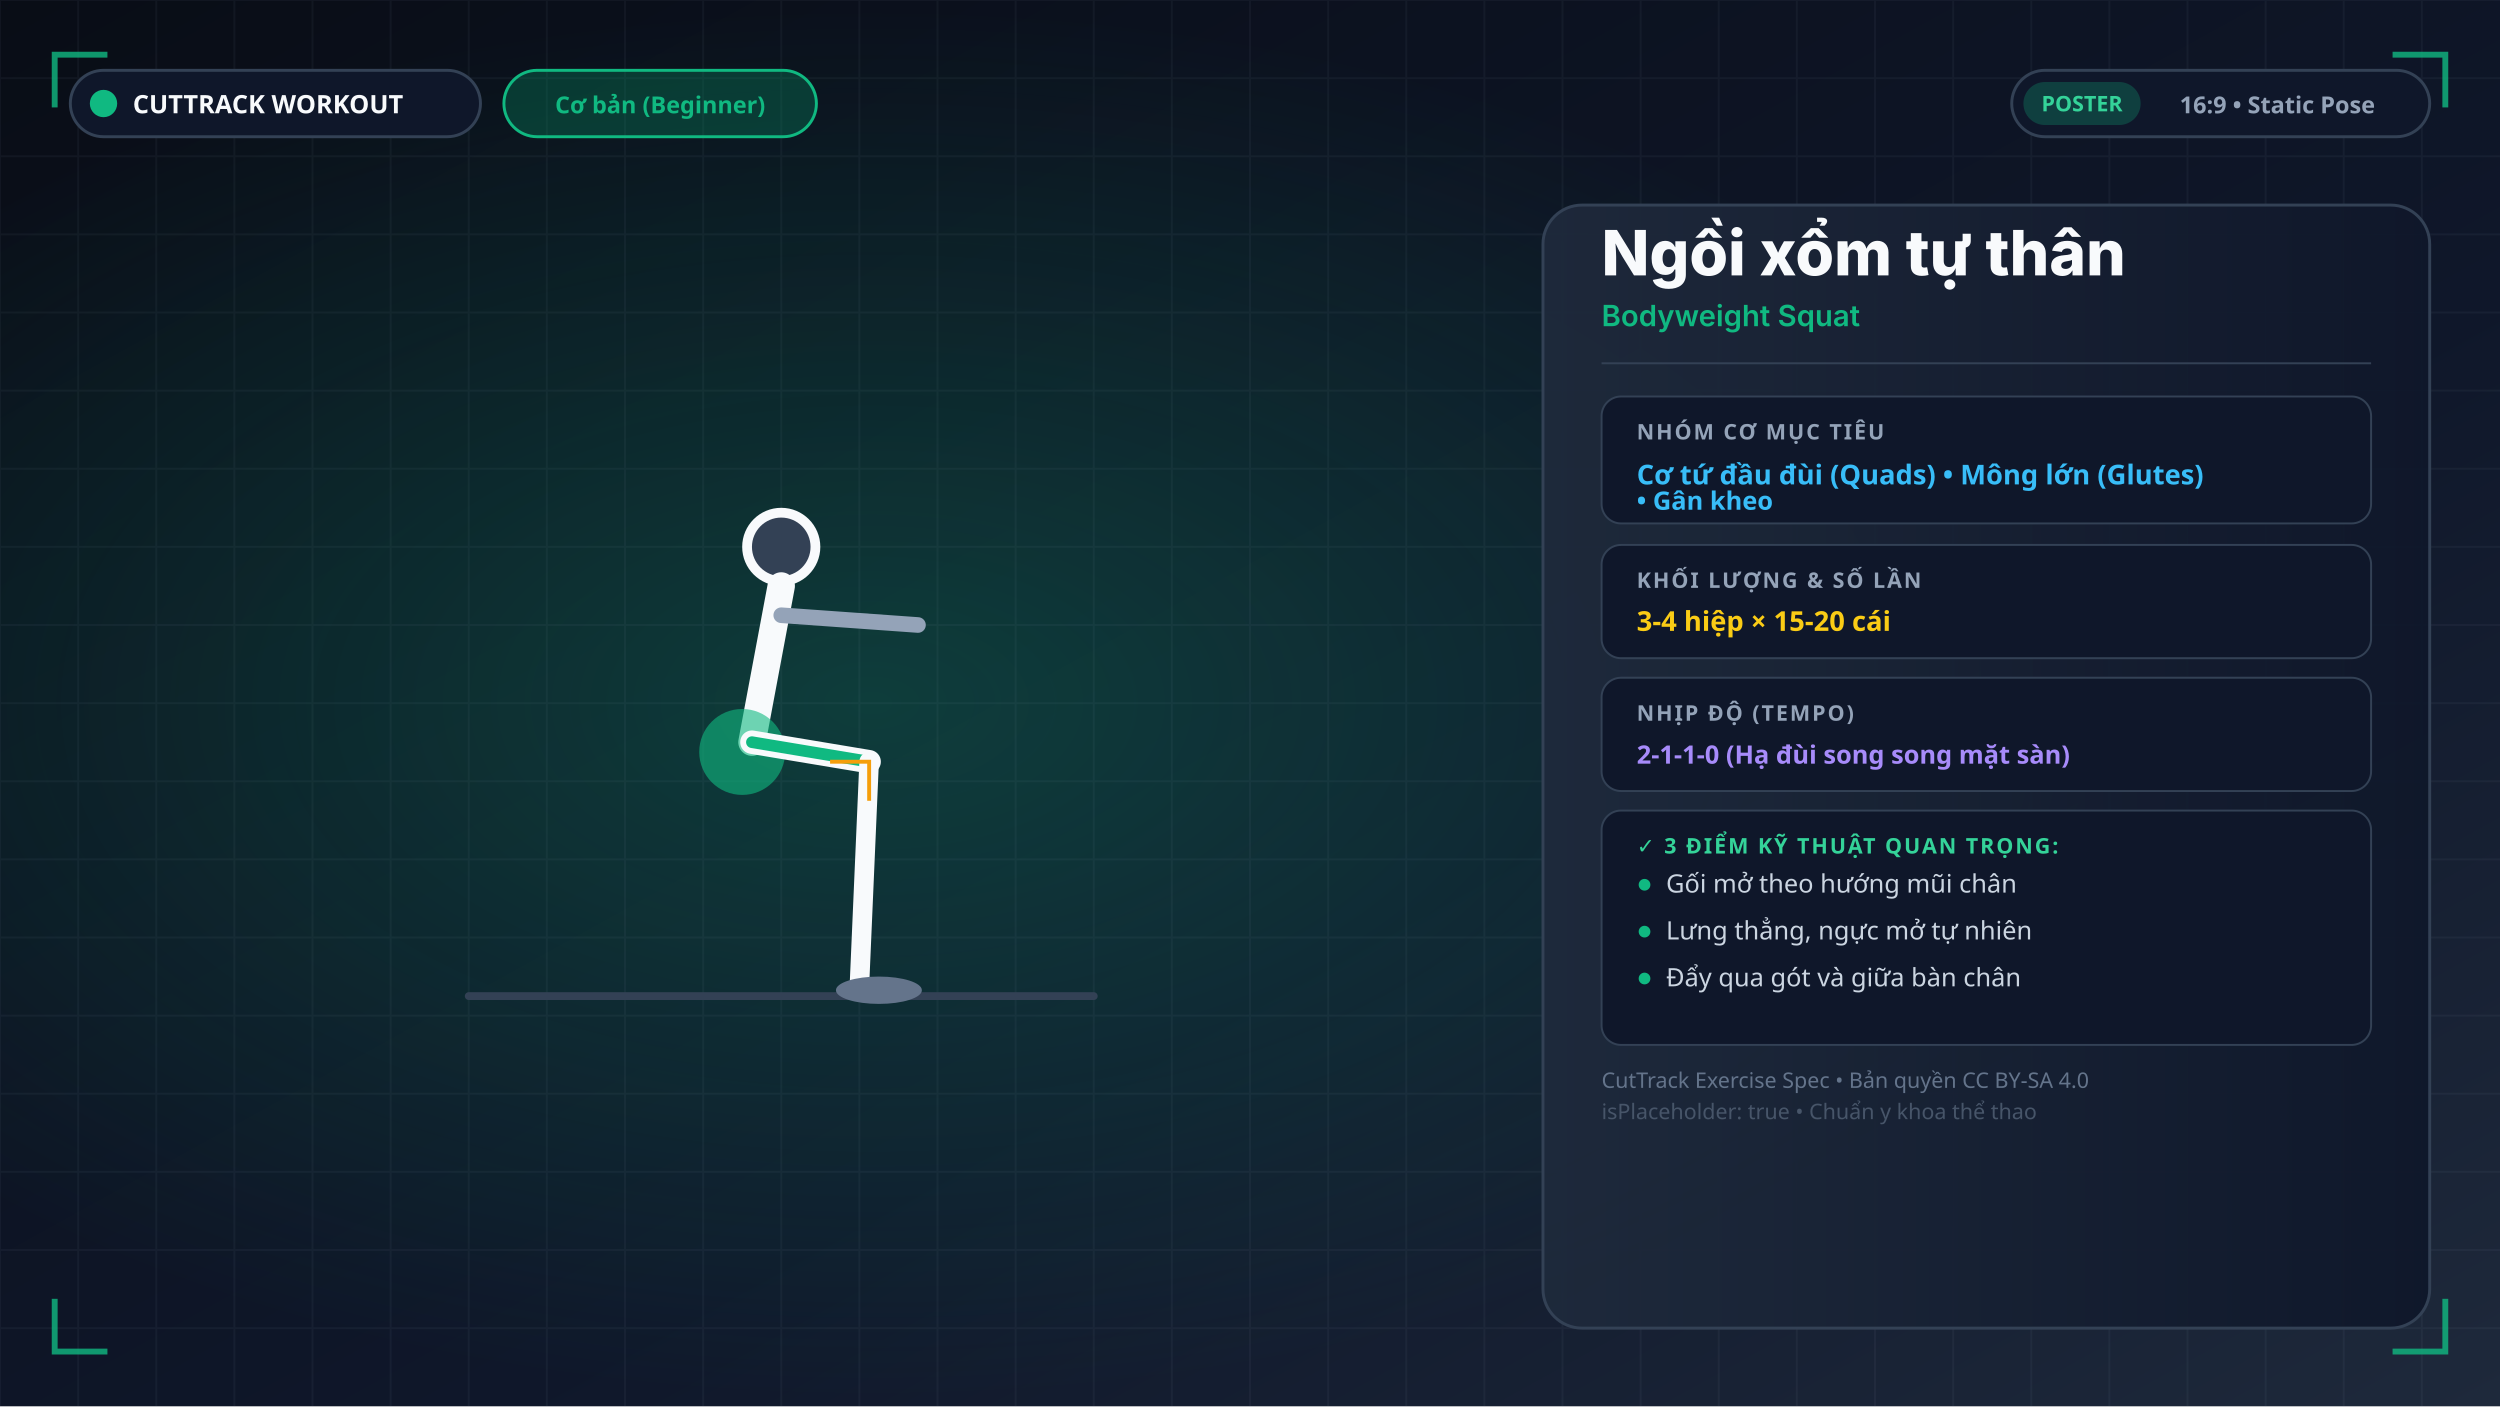
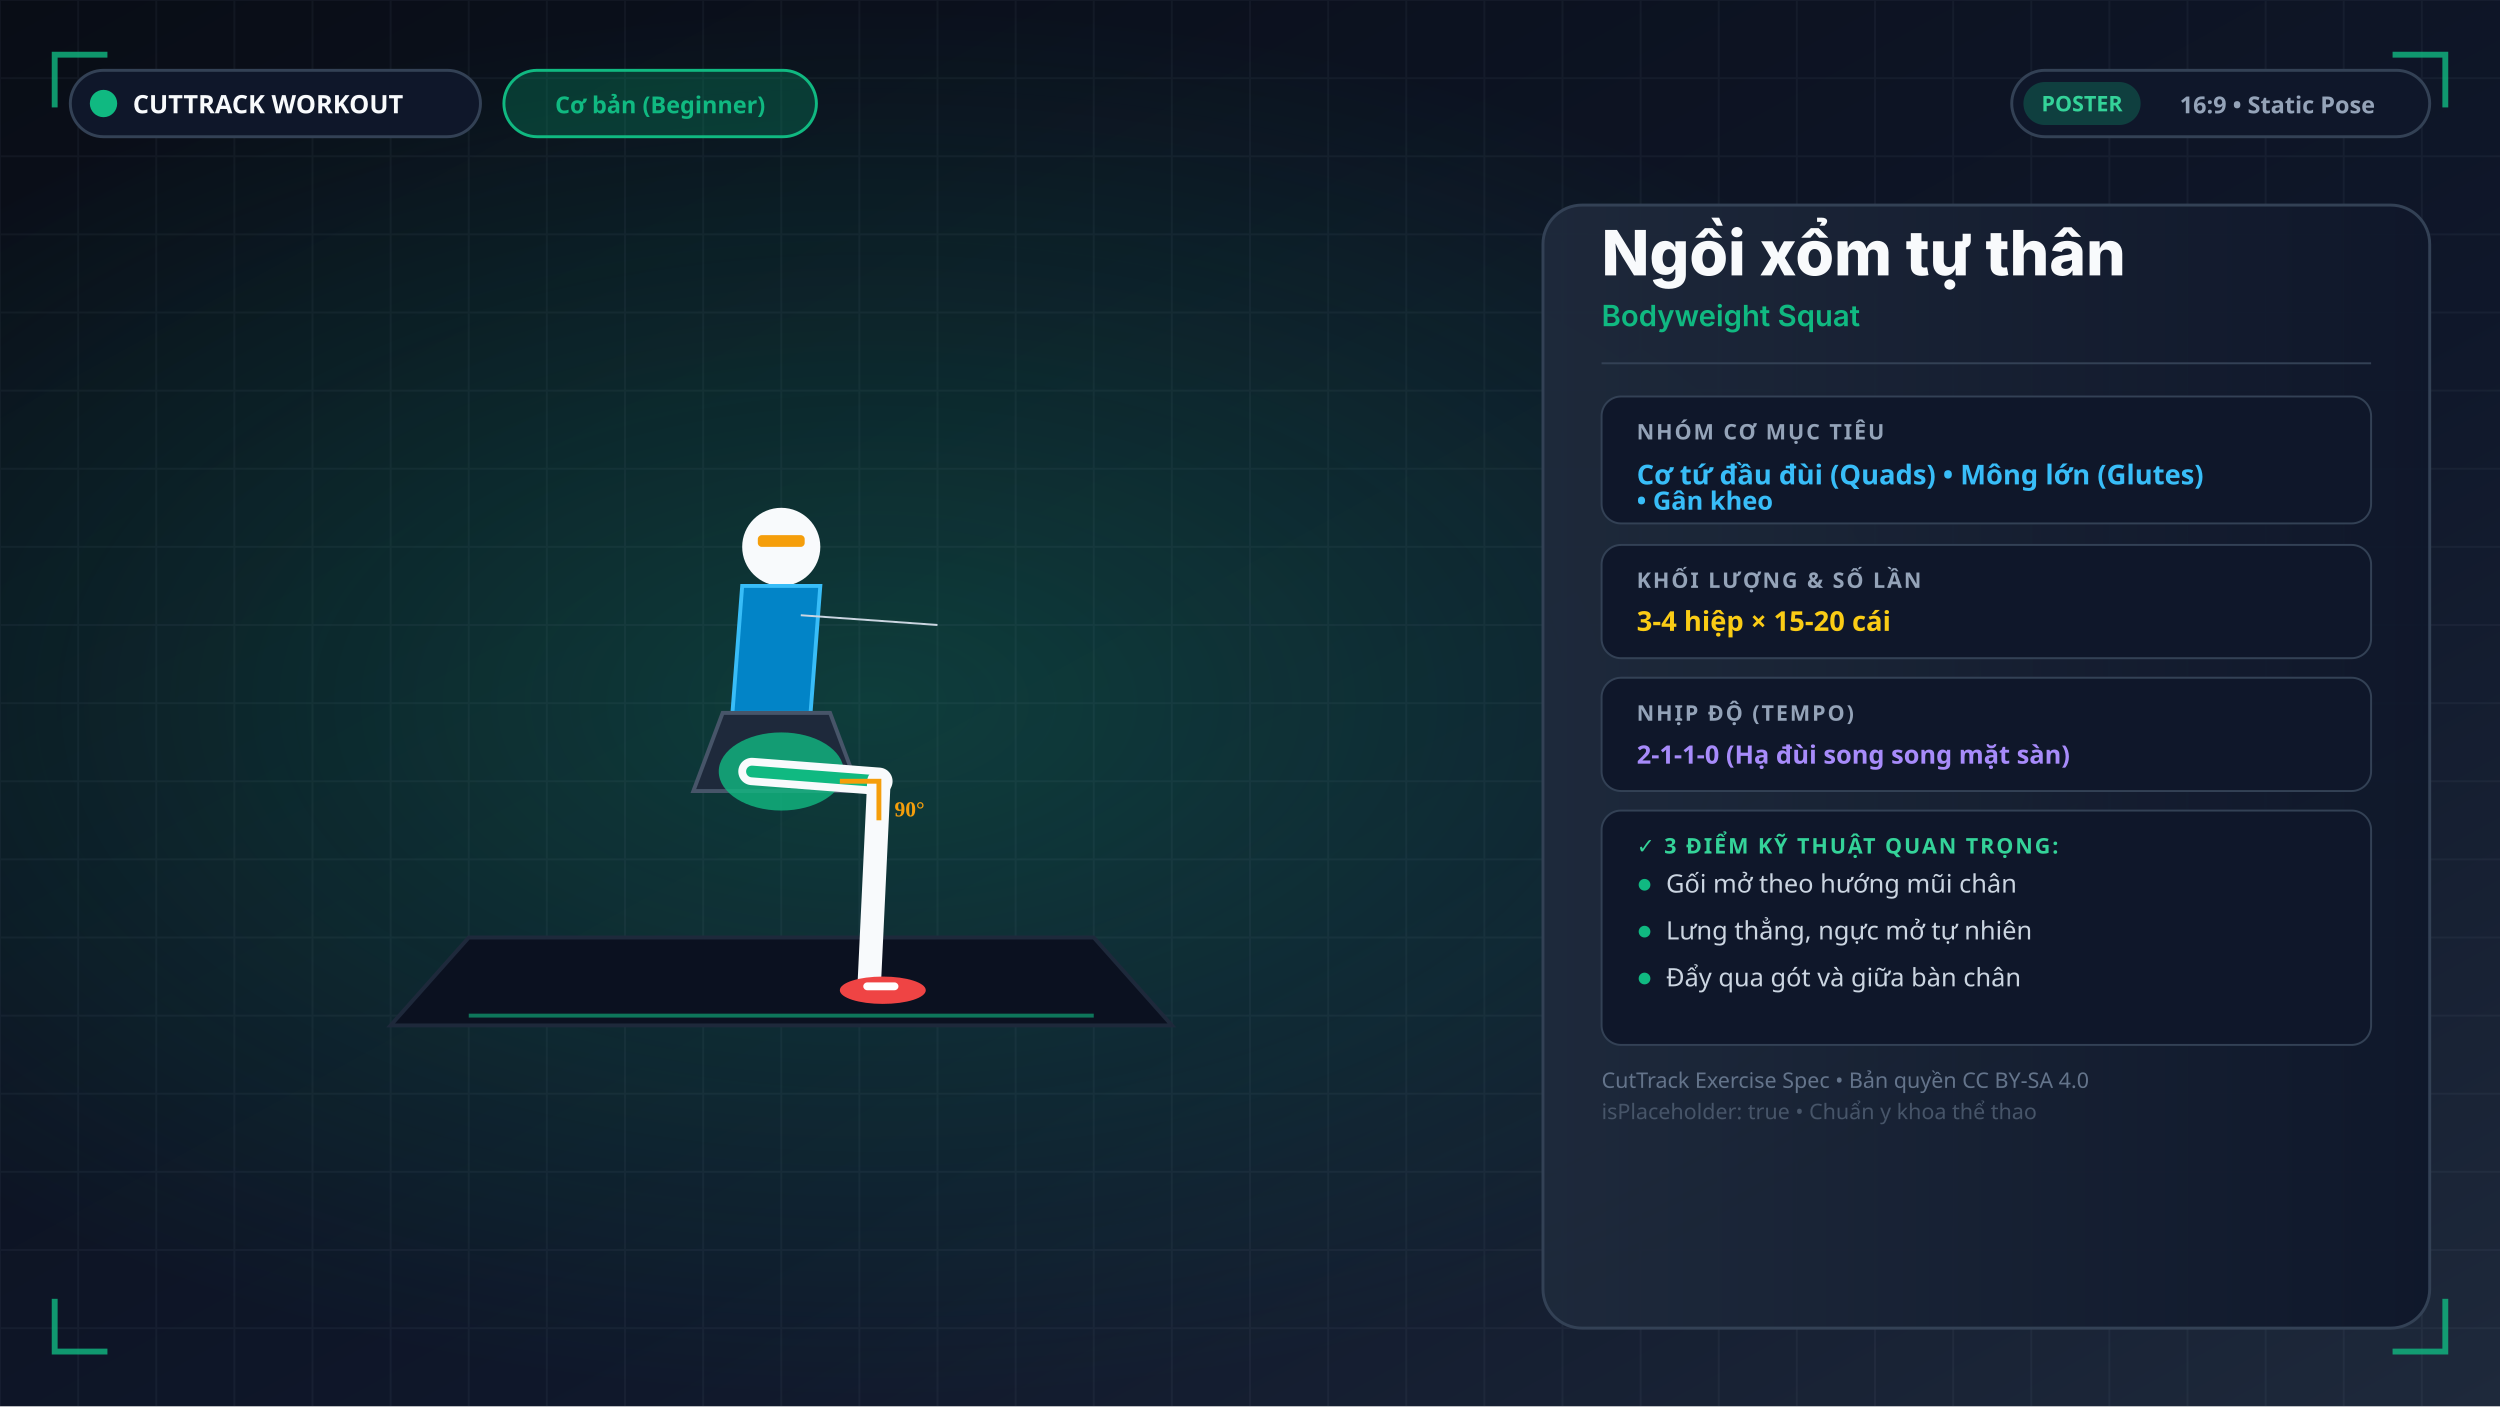
<svg xmlns="http://www.w3.org/2000/svg" viewBox="0 0 1280 720" width="1280" height="720">
  <defs>
    <linearGradient id="bgGrad_squat" x1="0%" y1="0%" x2="100%" y2="100%">
      <stop offset="0%" stop-color="#090d16" />
      <stop offset="60%" stop-color="#0f172a" />
      <stop offset="100%" stop-color="#1e293b" />
    </linearGradient>
    <radialGradient id="glow_squat" cx="35%" cy="50%" r="50%">
      <stop offset="0%" stop-color="#10b981" stop-opacity="0.25" />
      <stop offset="100%" stop-color="#10b981" stop-opacity="0" />
    </radialGradient>
    <linearGradient id="panelGrad" x1="0%" y1="0%" x2="100%" y2="0%">
      <stop offset="0%" stop-color="#1e293b" stop-opacity="0.95" />
      <stop offset="100%" stop-color="#0f172a" stop-opacity="0.95" />
    </linearGradient>
  </defs>
  <rect width="1280" height="720" fill="url(#bgGrad_squat)" />
  <rect width="1280" height="720" fill="url(#glow_squat)" />
  <g opacity="0.06" stroke="#94a3b8" stroke-width="1">
    <line x1="0" y1="0" x2="0" y2="720" />
    <line x1="40" y1="0" x2="40" y2="720" />
    <line x1="80" y1="0" x2="80" y2="720" />
    <line x1="120" y1="0" x2="120" y2="720" />
    <line x1="160" y1="0" x2="160" y2="720" />
    <line x1="200" y1="0" x2="200" y2="720" />
    <line x1="240" y1="0" x2="240" y2="720" />
    <line x1="280" y1="0" x2="280" y2="720" />
    <line x1="320" y1="0" x2="320" y2="720" />
    <line x1="360" y1="0" x2="360" y2="720" />
    <line x1="400" y1="0" x2="400" y2="720" />
    <line x1="440" y1="0" x2="440" y2="720" />
    <line x1="480" y1="0" x2="480" y2="720" />
    <line x1="520" y1="0" x2="520" y2="720" />
    <line x1="560" y1="0" x2="560" y2="720" />
    <line x1="600" y1="0" x2="600" y2="720" />
    <line x1="640" y1="0" x2="640" y2="720" />
    <line x1="680" y1="0" x2="680" y2="720" />
    <line x1="720" y1="0" x2="720" y2="720" />
    <line x1="760" y1="0" x2="760" y2="720" />
    <line x1="800" y1="0" x2="800" y2="720" />
    <line x1="840" y1="0" x2="840" y2="720" />
    <line x1="880" y1="0" x2="880" y2="720" />
    <line x1="920" y1="0" x2="920" y2="720" />
    <line x1="960" y1="0" x2="960" y2="720" />
    <line x1="1000" y1="0" x2="1000" y2="720" />
    <line x1="1040" y1="0" x2="1040" y2="720" />
    <line x1="1080" y1="0" x2="1080" y2="720" />
    <line x1="1120" y1="0" x2="1120" y2="720" />
    <line x1="1160" y1="0" x2="1160" y2="720" />
    <line x1="1200" y1="0" x2="1200" y2="720" />
    <line x1="1240" y1="0" x2="1240" y2="720" />
    <line x1="0" y1="0" x2="1280" y2="0" />
    <line x1="0" y1="40" x2="1280" y2="40" />
    <line x1="0" y1="80" x2="1280" y2="80" />
    <line x1="0" y1="120" x2="1280" y2="120" />
    <line x1="0" y1="160" x2="1280" y2="160" />
    <line x1="0" y1="200" x2="1280" y2="200" />
    <line x1="0" y1="240" x2="1280" y2="240" />
    <line x1="0" y1="280" x2="1280" y2="280" />
    <line x1="0" y1="320" x2="1280" y2="320" />
    <line x1="0" y1="360" x2="1280" y2="360" />
    <line x1="0" y1="400" x2="1280" y2="400" />
    <line x1="0" y1="440" x2="1280" y2="440" />
    <line x1="0" y1="480" x2="1280" y2="480" />
    <line x1="0" y1="520" x2="1280" y2="520" />
    <line x1="0" y1="560" x2="1280" y2="560" />
    <line x1="0" y1="600" x2="1280" y2="600" />
    <line x1="0" y1="640" x2="1280" y2="640" />
    <line x1="0" y1="680" x2="1280" y2="680" />
  </g>
  <path d="M 28 55 L 28 28 L 55 28" stroke="#10b981" stroke-width="3" fill="none" opacity="0.8" />
  <path d="M 1225 28 L 1252 28 L 1252 55" stroke="#10b981" stroke-width="3" fill="none" opacity="0.8" />
  <path d="M 28 665 L 28 692 L 55 692" stroke="#10b981" stroke-width="3" fill="none" opacity="0.8" />
  <path d="M 1225 692 L 1252 692 L 1252 665" stroke="#10b981" stroke-width="3" fill="none" opacity="0.8" />
  <g transform="translate(36, 36)">
    <rect width="210" height="34" rx="17" fill="#0f172a" stroke="#334155" stroke-width="1.5" />
    <circle cx="17" cy="17" r="7" fill="#10b981" />
    <text x="32" y="22" font-family="system-ui, sans-serif" font-weight="700" font-size="13" fill="#f8fafc">CUTTRACK WORKOUT</text>
    <rect x="222" y="0" width="160" height="34" rx="17" fill="#059669" opacity="0.3" />
    <rect x="222" y="0" width="160" height="34" rx="17" fill="none" stroke="#10b981" stroke-width="1.5" />
    <text x="302" y="22" font-family="system-ui, sans-serif" font-weight="600" font-size="12" fill="#10b981" text-anchor="middle">Cơ bản (Beginner)</text>
  </g>
  <g transform="translate(1030, 36)">
    <rect width="214" height="34" rx="17" fill="#0f172a" stroke="#334155" stroke-width="1.5" />
    <rect x="6" y="6" width="60" height="22" rx="11" fill="#10b981" opacity="0.25" />
    <text x="36" y="21" font-family="system-ui, sans-serif" font-weight="700" font-size="11" fill="#34d399" text-anchor="middle">POSTER</text>
    <text x="136" y="22" font-family="system-ui, sans-serif" font-weight="600" font-size="12" fill="#94a3b8" text-anchor="middle">16:9 • Static Pose</text>
  </g>
  <g id="figure">
-     <line x1="240" y1="510" x2="560" y2="510" stroke="#334155" stroke-width="4" stroke-linecap="round" />
+     <polygon points="200,525 600,525 560,480 240,480" fill="#0b1120" stroke="#1e293b" stroke-width="2" />
+     <line x1="240" y1="520" x2="560" y2="520" stroke="#10b981" stroke-width="2" opacity="0.6" />
    <g class="">
      <circle cx="400" cy="280" r="20" fill="#f8fafc" />
-       <circle cx="400" cy="280" r="15" fill="#334155" />
-       <line x1="400" y1="300" x2="385" y2="380" stroke="#f8fafc" stroke-width="14" stroke-linecap="round" />
-       <circle cx="380" cy="385" r="22" fill="#10b981" opacity="0.6" />
-       <line x1="385" y1="380" x2="445" y2="390" stroke="#f8fafc" stroke-width="12" stroke-linecap="round" />
-       <line x1="385" y1="380" x2="445" y2="390" stroke="#10b981" stroke-width="6" stroke-linecap="round" />
-       <line x1="445" y1="390" x2="440" y2="505" stroke="#f8fafc" stroke-width="10" stroke-linecap="round" />
-       <ellipse cx="450" cy="507" rx="22" ry="7" fill="#64748b" />
-       <line x1="400" y1="315" x2="470" y2="320" stroke="#94a3b8" stroke-width="8" stroke-linecap="round" />
-       <path d="M 425 390 L 445 390 L 445 410" fill="none" stroke="#f59e0b" stroke-width="2" />
+       <rect x="388" y="274" width="24" height="6" rx="2" fill="#f59e0b" />
+       <path d="M 380 300 L 420 300 L 415 365 L 375 365 Z" fill="#0284c7" stroke="#38bdf8" stroke-width="2" />
+       <path d="M 370 365 L 425 365 L 440 405 L 355 405 Z" fill="#1e293b" stroke="#475569" stroke-width="2" />
+       <ellipse cx="400" cy="395" rx="32" ry="20" fill="#10b981" opacity="0.8" class="" />
+       <line x1="385" y1="395" x2="450" y2="400" stroke="#f8fafc" stroke-width="14" stroke-linecap="round" />
+       <line x1="385" y1="395" x2="450" y2="400" stroke="#10b981" stroke-width="6" stroke-linecap="round" />
+       <line x1="450" y1="400" x2="445" y2="505" stroke="#f8fafc" stroke-width="12" stroke-linecap="round" />
+       <ellipse cx="452" cy="507" rx="22" ry="7" fill="#ef4444" />
+       <rect x="442" y="503" width="18" height="4" rx="2" fill="#ffffff" />
+       <line x1="410" y1="315" x2="480" y2="320" stroke="#cbd5e1" strokeWidth="10" strokeLinecap="round" />
+       <path d="M 430 400 L 450 400 L 450 420" fill="none" stroke="#f59e0b" stroke-width="2.5" />
+       <text x="458" y="418" fill="#f59e0b" font-size="11" font-weight="bold">90°</text>
    </g>
  </g>
  <g transform="translate(790, 105)">
    <rect width="454" height="575" rx="20" fill="url(#panelGrad)" stroke="#334155" stroke-width="1.5" />
    <g transform="translate(30, 36)">
      <text x="0" y="0" font-family="system-ui, -apple-system, sans-serif" font-weight="800" font-size="32" fill="#f8fafc">Ngồi xổm tự thân</text>
      <text x="0" y="26" font-family="system-ui, -apple-system, sans-serif" font-weight="600" font-size="15" fill="#10b981">Bodyweight Squat</text>
      <line x1="0" y1="45" x2="394" y2="45" stroke="#334155" stroke-width="1" />
      <g transform="translate(0, 62)">
        <rect width="394" height="65" rx="10" fill="#0f172a" stroke="#334155" stroke-width="1" />
        <text x="18" y="22" font-family="system-ui, sans-serif" font-weight="600" font-size="11" fill="#94a3b8" letter-spacing="1">NHÓM CƠ MỤC TIÊU</text>
        <text x="18" y="45" font-family="system-ui, sans-serif" font-weight="700" font-size="14" fill="#38bdf8">Cơ tứ đầu đùi (Quads) • Mông lớn (Glutes) </text>
        <text x="18" y="58" font-family="system-ui, sans-serif" font-weight="700" font-size="13" fill="#38bdf8">• Gân kheo</text>
      </g>
      <g transform="translate(0, 138)">
        <rect width="394" height="58" rx="10" fill="#0f172a" stroke="#334155" stroke-width="1" />
        <text x="18" y="22" font-family="system-ui, sans-serif" font-weight="600" font-size="11" fill="#94a3b8" letter-spacing="1">KHỐI LƯỢNG &amp; SỐ LẦN</text>
        <text x="18" y="44" font-family="system-ui, sans-serif" font-weight="700" font-size="14" fill="#facc15">3-4 hiệp × 15-20 cái</text>
      </g>
      <g transform="translate(0, 206)">
        <rect width="394" height="58" rx="10" fill="#0f172a" stroke="#334155" stroke-width="1" />
        <text x="18" y="22" font-family="system-ui, sans-serif" font-weight="600" font-size="11" fill="#94a3b8" letter-spacing="1">NHỊP ĐỘ (TEMPO)</text>
        <text x="18" y="44" font-family="system-ui, sans-serif" font-weight="700" font-size="13" fill="#a78bfa">2-1-1-0 (Hạ đùi song song mặt sàn)</text>
      </g>
      <g transform="translate(0, 274)">
        <rect width="394" height="120" rx="10" fill="#0f172a" stroke="#334155" stroke-width="1" />
        <text x="18" y="22" font-family="system-ui, sans-serif" font-weight="700" font-size="11" fill="#34d399" letter-spacing="1">✓ 3 ĐIỂM KỸ THUẬT QUAN TRỌNG:</text>
        <g transform="translate(18, 42)">
          <circle cx="4" cy="-4" r="3" fill="#10b981" />
          <text x="15" y="0" font-family="system-ui, sans-serif" font-weight="400" font-size="13" fill="#cbd5e1">Gối mở theo hướng mũi chân</text>
        </g>
        <g transform="translate(18, 66)">
          <circle cx="4" cy="-4" r="3" fill="#10b981" />
          <text x="15" y="0" font-family="system-ui, sans-serif" font-weight="400" font-size="13" fill="#cbd5e1">Lưng thẳng, ngực mở tự nhiên</text>
        </g>
        <g transform="translate(18, 90)">
          <circle cx="4" cy="-4" r="3" fill="#10b981" />
          <text x="15" y="0" font-family="system-ui, sans-serif" font-weight="400" font-size="13" fill="#cbd5e1">Đẩy qua gót và giữa bàn chân</text>
        </g>
      </g>
      <g transform="translate(0, 416)">
        <text x="0" y="0" font-family="system-ui, sans-serif" font-weight="500" font-size="11" fill="#64748b">CutTrack Exercise Spec • Bản quyền CC BY-SA 4.0</text>
        <text x="0" y="16" font-family="system-ui, sans-serif" font-weight="500" font-size="11" fill="#475569">isPlaceholder: true • Chuẩn y khoa thể thao</text>
      </g>
    </g>
  </g>
</svg>
